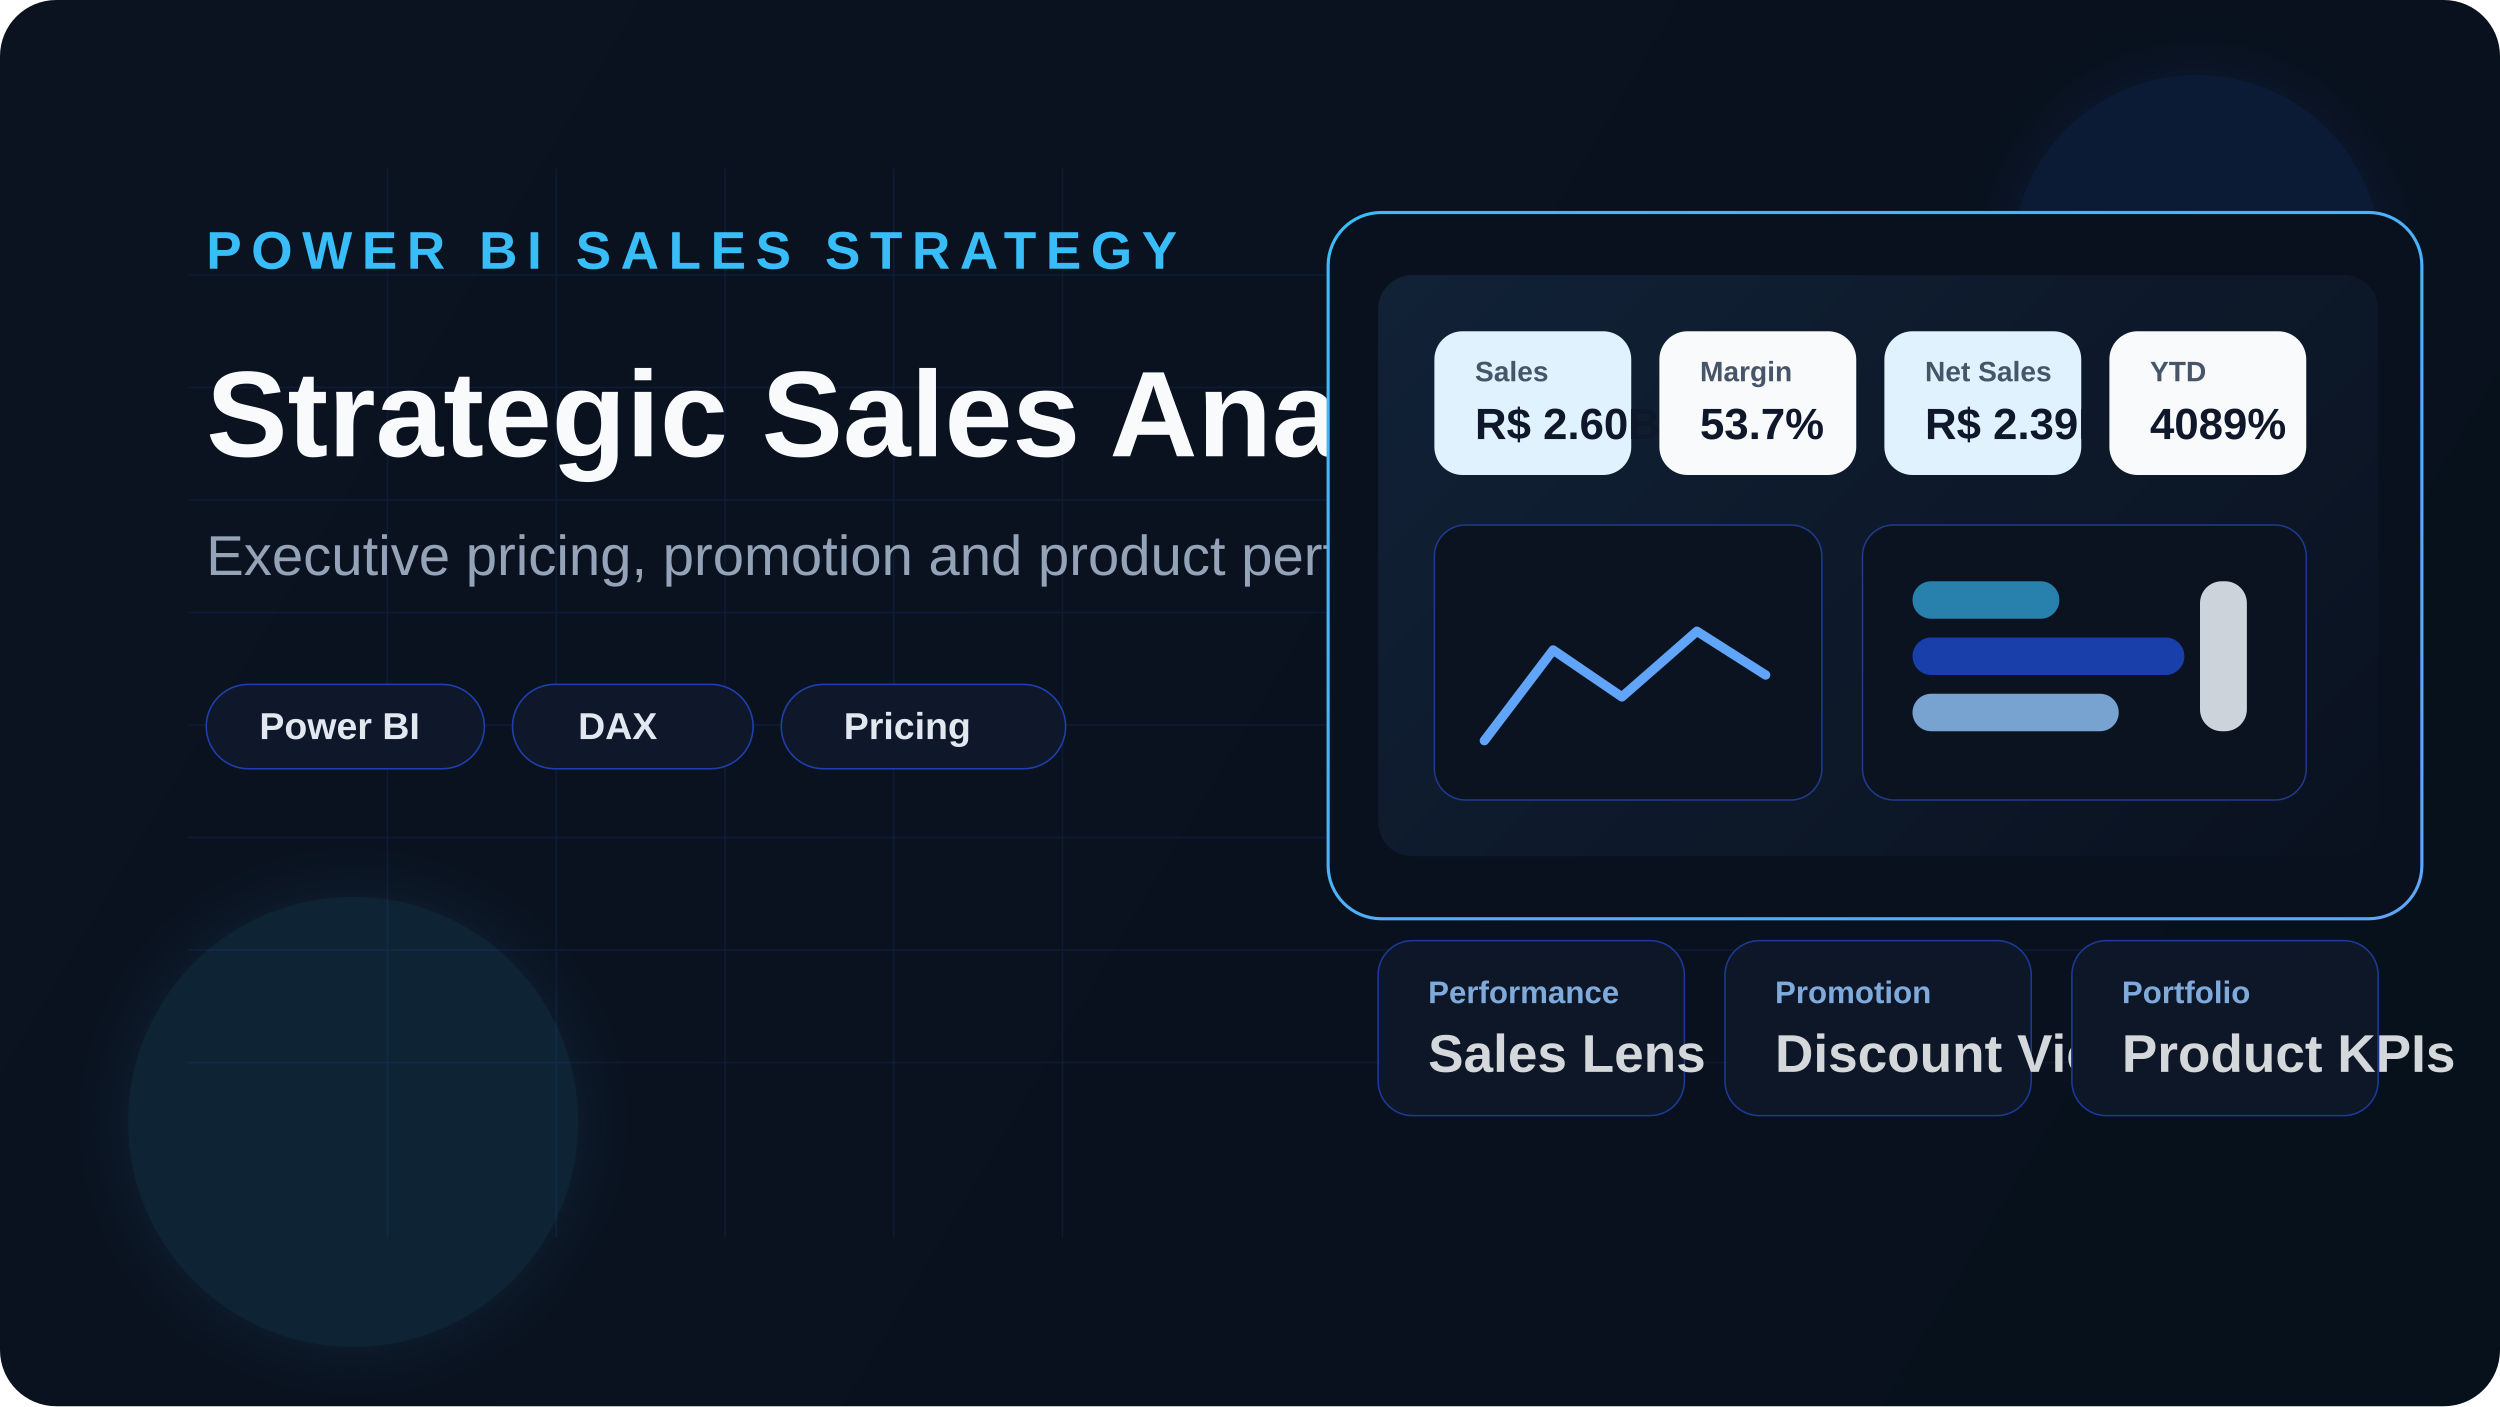
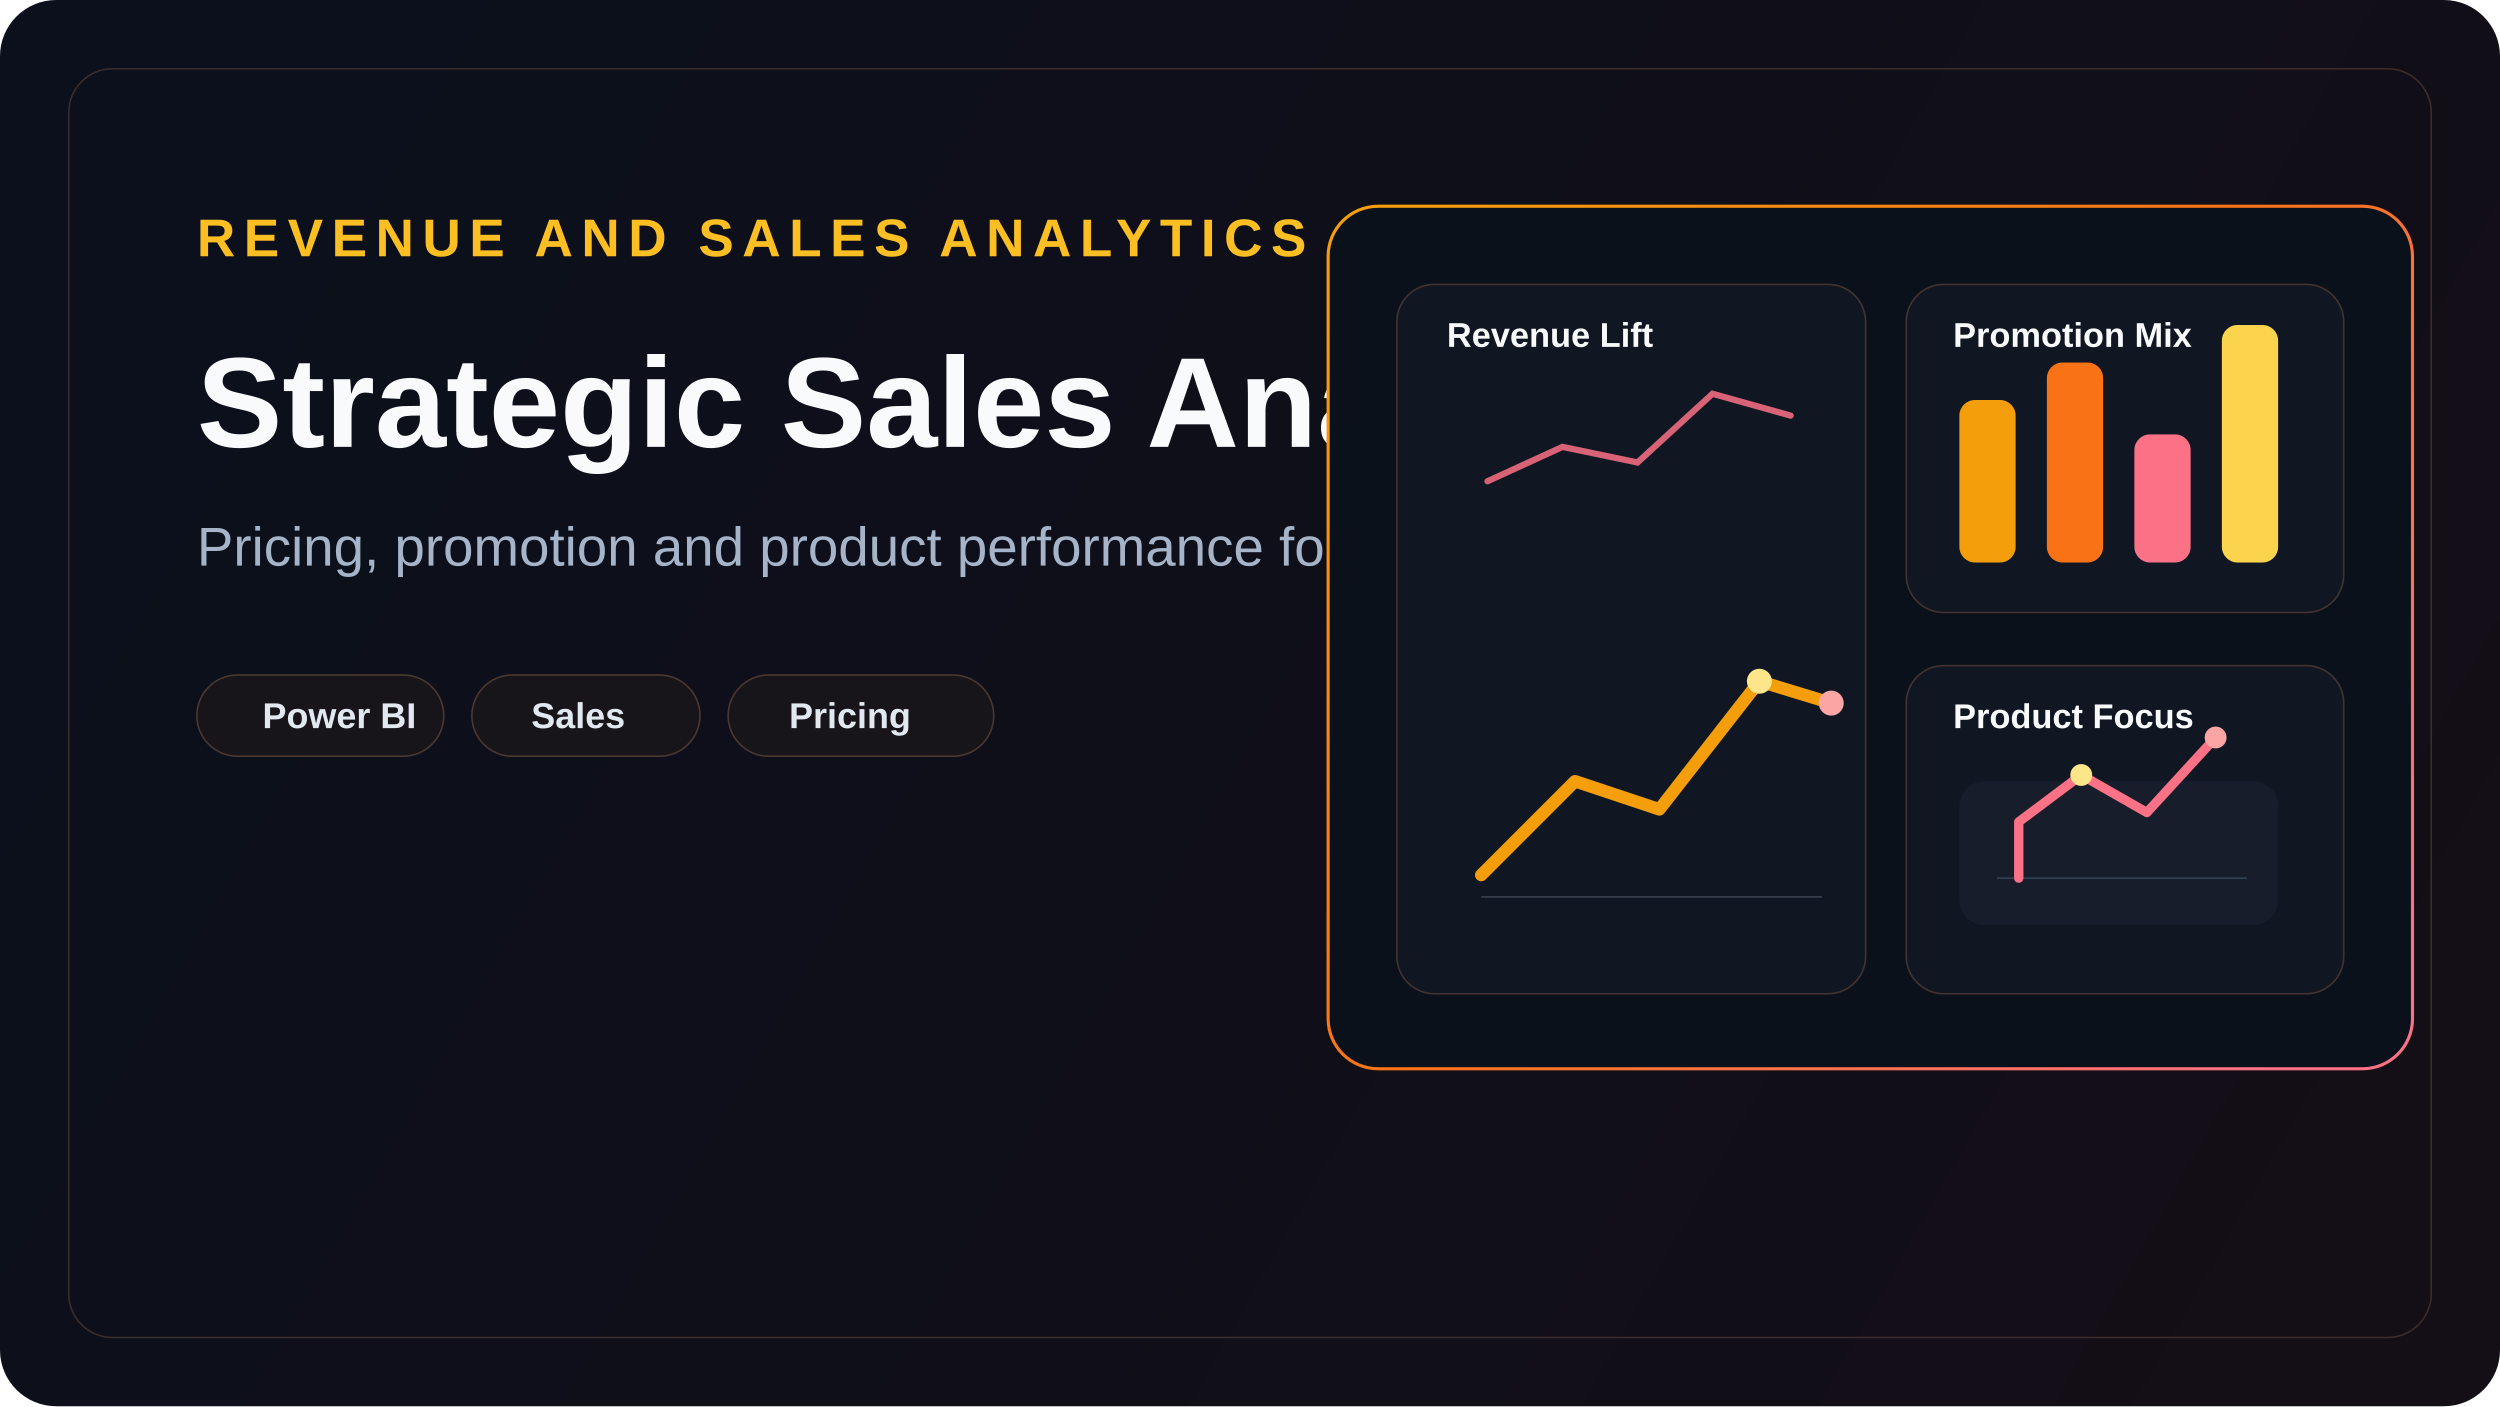
<svg xmlns="http://www.w3.org/2000/svg" width="1600" height="900" viewBox="0 0 1600 900" fill="none">
  <defs>
-     <linearGradient id="bg" x1="140" y1="80" x2="1450" y2="860" gradientUnits="userSpaceOnUse">
-       <stop stop-color="#0B1220" />
-       <stop offset="1" stop-color="#07111C" />
+     <linearGradient id="sales-bg" x1="120" y1="76" x2="1492" y2="852" gradientUnits="userSpaceOnUse">
+       <stop stop-color="#0B101C" />
+       <stop offset="1" stop-color="#140E16" />
    </linearGradient>
-     <linearGradient id="panel" x1="910" y1="172" x2="1388" y2="648" gradientUnits="userSpaceOnUse">
-       <stop stop-color="#112136" />
-       <stop offset="1" stop-color="#0A1220" />
+     <linearGradient id="sales-accent" x1="904" y1="138" x2="1460" y2="674" gradientUnits="userSpaceOnUse">
+       <stop stop-color="#F59E0B" />
+       <stop offset="0.48" stop-color="#F97316" />
+       <stop offset="1" stop-color="#FB7185" />
    </linearGradient>
-     <linearGradient id="accent" x1="0" y1="0" x2="1" y2="1">
-       <stop stop-color="#38BDF8" />
-       <stop offset="1" stop-color="#60A5FA" />
-     </linearGradient>
-     <filter id="glow" x="-40%" y="-40%" width="180%" height="180%">
-       <feGaussianBlur stdDeviation="18" result="blur" />
-       <feMerge>
-         <feMergeNode in="blur" />
-         <feMergeNode in="SourceGraphic" />
-       </feMerge>
-     </filter>
  </defs>
-   <rect width="1600" height="900" rx="36" fill="url(#bg)" />
-   <g opacity="0.12">
-     <path d="M120 176H1480" stroke="#2563EB" />
-     <path d="M120 248H1480" stroke="#2563EB" />
-     <path d="M120 320H1480" stroke="#2563EB" />
-     <path d="M120 392H1480" stroke="#2563EB" />
-     <path d="M120 464H1480" stroke="#2563EB" />
-     <path d="M120 536H1480" stroke="#2563EB" />
-     <path d="M120 608H1480" stroke="#2563EB" />
-     <path d="M120 680H1480" stroke="#2563EB" />
-     <path d="M248 108V792" stroke="#2563EB" />
-     <path d="M356 108V792" stroke="#2563EB" />
-     <path d="M464 108V792" stroke="#2563EB" />
-     <path d="M572 108V792" stroke="#2563EB" />
-     <path d="M680 108V792" stroke="#2563EB" />
-   </g>
-   <circle cx="1406" cy="166" r="118" fill="#2563EB" opacity="0.12" filter="url(#glow)" />
-   <circle cx="226" cy="718" r="144" fill="#38BDF8" opacity="0.1" filter="url(#glow)" />
-   <text x="132" y="172" fill="#38BDF8" font-size="34" font-weight="700" font-family="Segoe UI, Arial, sans-serif" letter-spacing="0.18em">
-     POWER BI SALES STRATEGY
+   <rect width="1600" height="900" rx="36" fill="url(#sales-bg)" />
+   <rect x="44" y="44" width="1512" height="812" rx="28" stroke="#3B2D2B" />
+   <text x="126" y="164" fill="#FBBF24" font-size="34" font-weight="700" font-family="Segoe UI, Arial, sans-serif" letter-spacing="0.16em">
+     REVENUE AND SALES ANALYTICS
  </text>
-   <text x="132" y="292" fill="#F8FAFC" font-size="78" font-weight="800" font-family="Segoe UI, Arial, sans-serif">
+   <text x="126" y="286" fill="#F8FAFC" font-size="82" font-weight="800" font-family="Segoe UI, Arial, sans-serif">
    Strategic Sales Analysis
  </text>
-   <text x="132" y="368" fill="#94A3B8" font-size="36" font-weight="500" font-family="Segoe UI, Arial, sans-serif">
-     Executive pricing, promotion and product performance intelligence
+   <text x="126" y="362" fill="#A5B4C8" font-size="35" font-weight="500" font-family="Segoe UI, Arial, sans-serif">
+     Pricing, promotion and product performance for executive decision support
  </text>
  <g>
-     <rect x="132" y="438" width="178" height="54" rx="27" fill="#0F172A" stroke="#1E40AF" />
-     <text x="166" y="473" fill="#E2E8F0" font-size="24" font-weight="700" font-family="Segoe UI, Arial, sans-serif">Power BI</text>
-     <rect x="328" y="438" width="154" height="54" rx="27" fill="#0F172A" stroke="#1E40AF" />
-     <text x="370" y="473" fill="#E2E8F0" font-size="24" font-weight="700" font-family="Segoe UI, Arial, sans-serif">DAX</text>
-     <rect x="500" y="438" width="182" height="54" rx="27" fill="#0F172A" stroke="#1E40AF" />
-     <text x="540" y="473" fill="#E2E8F0" font-size="24" font-weight="700" font-family="Segoe UI, Arial, sans-serif">Pricing</text>
+     <rect x="126" y="432" width="158" height="52" rx="26" fill="#17151A" stroke="#4B3830" />
+     <text x="168" y="466" fill="#E2E8F0" font-size="23" font-weight="700" font-family="Segoe UI, Arial, sans-serif">Power BI</text>
+     <rect x="302" y="432" width="146" height="52" rx="26" fill="#17151A" stroke="#4B3830" />
+     <text x="340" y="466" fill="#E2E8F0" font-size="23" font-weight="700" font-family="Segoe UI, Arial, sans-serif">Sales</text>
+     <rect x="466" y="432" width="170" height="52" rx="26" fill="#17151A" stroke="#4B3830" />
+     <text x="505" y="466" fill="#E2E8F0" font-size="23" font-weight="700" font-family="Segoe UI, Arial, sans-serif">Pricing</text>
  </g>
-   <rect x="850" y="136" width="700" height="452" rx="34" fill="#08111D" stroke="url(#accent)" stroke-width="2" />
-   <rect x="882" y="176" width="640" height="372" rx="22" fill="url(#panel)" />
-   <rect x="918" y="212" width="126" height="92" rx="18" fill="#E0F2FE" />
-   <rect x="1062" y="212" width="126" height="92" rx="18" fill="#F8FAFC" />
-   <rect x="1206" y="212" width="126" height="92" rx="18" fill="#E0F2FE" />
-   <rect x="1350" y="212" width="126" height="92" rx="18" fill="#F8FAFC" />
-   <text x="944" y="244" fill="#475569" font-size="18" font-weight="700" font-family="Segoe UI, Arial, sans-serif">Sales</text>
-   <text x="1088" y="244" fill="#475569" font-size="18" font-weight="700" font-family="Segoe UI, Arial, sans-serif">Margin</text>
-   <text x="1232" y="244" fill="#475569" font-size="18" font-weight="700" font-family="Segoe UI, Arial, sans-serif">Net Sales</text>
-   <text x="1376" y="244" fill="#475569" font-size="18" font-weight="700" font-family="Segoe UI, Arial, sans-serif">YTD</text>
-   <text x="944" y="281" fill="#0F172A" font-size="28" font-weight="800" font-family="Segoe UI, Arial, sans-serif">R$ 2.60B</text>
-   <text x="1088" y="281" fill="#0F172A" font-size="28" font-weight="800" font-family="Segoe UI, Arial, sans-serif">53.7%</text>
-   <text x="1232" y="281" fill="#0F172A" font-size="28" font-weight="800" font-family="Segoe UI, Arial, sans-serif">R$ 2.39B</text>
-   <text x="1376" y="281" fill="#0F172A" font-size="28" font-weight="800" font-family="Segoe UI, Arial, sans-serif">4089%</text>
-   <rect x="918" y="336" width="248" height="176" rx="20" fill="#0B1220" stroke="#1E3A8A" />
-   <path d="M950 474L994 416L1038 446L1086 404L1130 432" stroke="#60A5FA" stroke-width="6" stroke-linecap="round" stroke-linejoin="round" />
-   <rect x="1192" y="336" width="284" height="176" rx="20" fill="#0B1220" stroke="#1E3A8A" />
-   <rect x="1224" y="372" width="94" height="24" rx="12" fill="#38BDF8" opacity="0.65" />
-   <rect x="1224" y="408" width="174" height="24" rx="12" fill="#1D4ED8" opacity="0.75" />
-   <rect x="1224" y="444" width="132" height="24" rx="12" fill="#93C5FD" opacity="0.8" />
-   <rect x="1408" y="372" width="30" height="96" rx="14" fill="#E2E8F0" opacity="0.9" />
-   <g opacity="0.85">
-     <rect x="882" y="602" width="196" height="112" rx="22" fill="#0F172A" stroke="#1E40AF" />
-     <text x="914" y="642" fill="#93C5FD" font-size="20" font-weight="700" font-family="Segoe UI, Arial, sans-serif">Performance</text>
-     <text x="914" y="686" fill="#F8FAFC" font-size="34" font-weight="800" font-family="Segoe UI, Arial, sans-serif">Sales Lens</text>
-     <rect x="1104" y="602" width="196" height="112" rx="22" fill="#0F172A" stroke="#1E40AF" />
-     <text x="1136" y="642" fill="#93C5FD" font-size="20" font-weight="700" font-family="Segoe UI, Arial, sans-serif">Promotion</text>
-     <text x="1136" y="686" fill="#F8FAFC" font-size="34" font-weight="800" font-family="Segoe UI, Arial, sans-serif">Discount View</text>
-     <rect x="1326" y="602" width="196" height="112" rx="22" fill="#0F172A" stroke="#1E40AF" />
-     <text x="1358" y="642" fill="#93C5FD" font-size="20" font-weight="700" font-family="Segoe UI, Arial, sans-serif">Portfolio</text>
-     <text x="1358" y="686" fill="#F8FAFC" font-size="34" font-weight="800" font-family="Segoe UI, Arial, sans-serif">Product KPIs</text>
+   <g>
+     <rect x="850" y="132" width="694" height="552" rx="32" fill="#0A111B" stroke="url(#sales-accent)" stroke-width="2" />
+     <rect x="894" y="182" width="300" height="454" rx="24" fill="#101722" stroke="#443330" />
+     <rect x="1220" y="182" width="280" height="210" rx="24" fill="#101722" stroke="#443330" />
+     <rect x="1220" y="426" width="280" height="210" rx="24" fill="#101722" stroke="#443330" />
+     <text x="926" y="222" fill="#F8FAFC" font-size="22" font-weight="700" font-family="Segoe UI, Arial, sans-serif">Revenue Lift</text>
+     <path d="M948 560L1008 500L1062 518L1126 436L1172 450" stroke="#F59E0B" stroke-width="8" stroke-linecap="round" stroke-linejoin="round" />
+     <path d="M948 574H1166" stroke="#3B424F" />
+     <path d="M952 308L1000 286L1048 296L1096 252L1146 266" stroke="#FB7185" stroke-width="4" stroke-linecap="round" opacity="0.85" />
+     <circle cx="1126" cy="436" r="8" fill="#FDE68A" />
+     <circle cx="1172" cy="450" r="8" fill="#FCA5A5" />
+     <text x="1250" y="222" fill="#F8FAFC" font-size="22" font-weight="700" font-family="Segoe UI, Arial, sans-serif">Promotion Mix</text>
+     <rect x="1254" y="256" width="36" height="104" rx="10" fill="#F59E0B" />
+     <rect x="1310" y="232" width="36" height="128" rx="10" fill="#F97316" />
+     <rect x="1366" y="278" width="36" height="82" rx="10" fill="#FB7185" />
+     <rect x="1422" y="208" width="36" height="152" rx="10" fill="#FCD34D" />
+     <text x="1250" y="466" fill="#F8FAFC" font-size="22" font-weight="700" font-family="Segoe UI, Arial, sans-serif">Product Focus</text>
+     <rect x="1254" y="500" width="204" height="92" rx="16" fill="#171D2A" />
+     <path d="M1278 562H1438" stroke="#334155" />
+     <path d="M1292 562V526L1332 496L1374 520L1418 472" stroke="#FB7185" stroke-width="6" stroke-linecap="round" stroke-linejoin="round" />
+     <circle cx="1332" cy="496" r="7" fill="#FDE68A" />
+     <circle cx="1418" cy="472" r="7" fill="#FCA5A5" />
  </g>
</svg>
